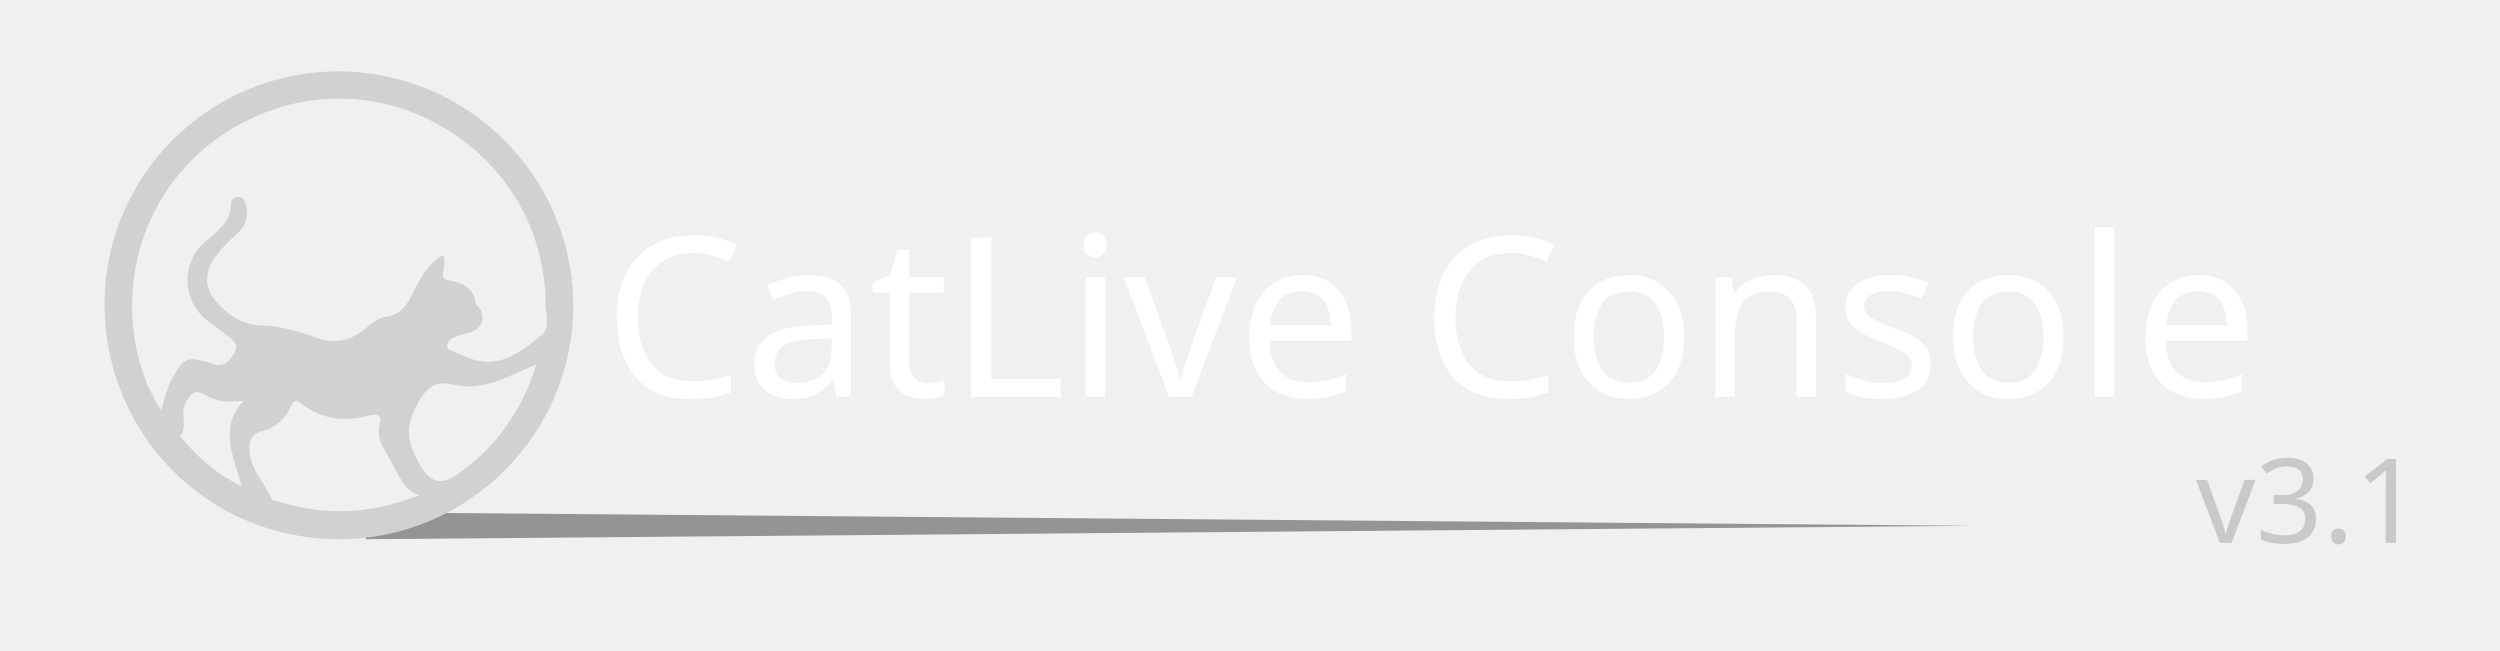
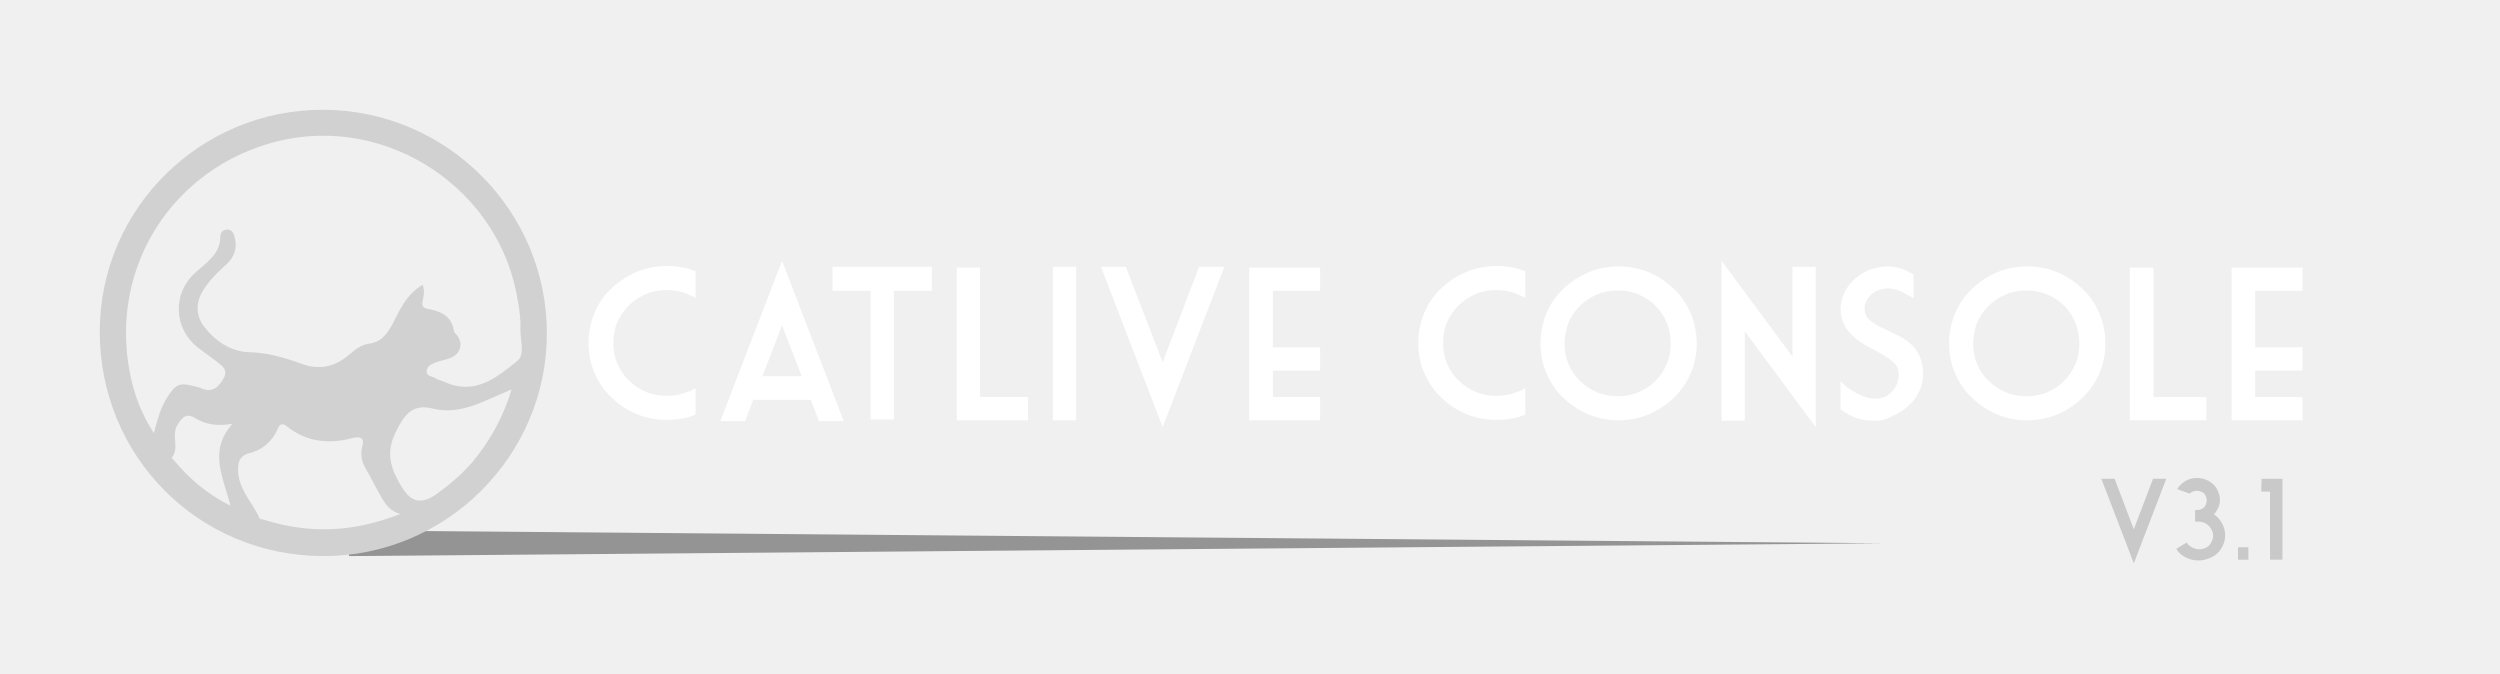
- <svg xmlns="http://www.w3.org/2000/svg" version="1.1" x="0px" y="0px" viewBox="0 686.9 595.3 155" enable-background="new 0 686.9 595.3 155" xml:space="preserve">
+ <svg xmlns="http://www.w3.org/2000/svg" version="1.1" id="Layer_1" x="0px" y="0px" viewBox="0 1019.9 624 168" enable-background="new 0 1019.9 624 168" xml:space="preserve">
  <g id="Layer_2_1_" display="none">
-     <rect x="-24" y="664.9" display="inline" fill="#231F20" width="648" height="200" />
+     <rect x="-24" y="1008.3" display="inline" fill="#231F20" width="648" height="200" />
  </g>
-   <g id="Layer_1">
+   <g id="Layer_1_1_">
    <g id="Layer_2">
-       <rect y="684.6" display="none" fill="#5C5A52" width="595.3" height="152.5" />
+       <rect y="1028" display="none" fill="#5C5A52" width="595.3" height="152.5" />
    </g>
    <g id="Layer_1_xA0_Image_1_">
-       <text transform="matrix(1 0 0 1 143.6373 781.3627)" fill="#FFFFFF" font-family="'MarketDeco'" font-size="53.067">CatLive Console</text>
-       <text transform="matrix(1 0 0 1 522.9003 816.1439)" fill="#C9C9C9" font-family="'MarketDeco'" font-size="27.956">v3.1</text>
-       <g>
-         <polygon fill="#949494" points="87.1,808.9 470.1,812.1 87.1,815.3    " />
+       <g enable-background="new    ">
+         <path fill="#FFFFFF" d="M173.6,1116.8v6.6c-2.2,0.9-4.6,1.3-7.2,1.3c-2.7,0-5.3-0.5-7.6-1.5c-2.4-1-4.4-2.4-6.2-4.1     c-1.8-1.7-3.2-3.8-4.2-6.1s-1.5-4.8-1.5-7.5c0-2.6,0.5-5.1,1.5-7.5c1-2.4,2.4-4.4,4.2-6.1c1.8-1.7,3.9-3.1,6.2-4.1     c2.4-1,4.9-1.5,7.6-1.5c2.6,0,5,0.4,7.2,1.3v6.7c-0.6-0.4-1.3-0.7-2-1c-1.6-0.7-3.4-1-5.2-1c-1.8,0-3.6,0.3-5.2,1     c-1.6,0.7-3,1.6-4.2,2.8c-1.2,1.2-2.2,2.6-2.9,4.2s-1,3.3-1,5.2s0.3,3.6,1,5.2s1.6,3,2.9,4.2c1.2,1.2,2.6,2.1,4.2,2.8     c1.6,0.7,3.4,1,5.2,1c1.8,0,3.6-0.3,5.2-1C172.2,1117.6,172.9,1117.2,173.6,1116.8z" />
+         <path fill="#FFFFFF" d="M188,1119.7l-2,5.3h-6.2l15.4-40l15.4,40h-6.2l-2-5.3H188z M190.3,1113.8h9.8l-4.9-12.7L190.3,1113.8z" />
+         <path fill="#FFFFFF" d="M207.7,1086.5h24.9v6h-9.5v32.1h-5.8v-32.1h-9.5V1086.5z" />
+         <path fill="#FFFFFF" d="M238.8,1086.7h5.8v32.3h12v5.8h-17.8V1086.7z" />
+         <path fill="#FFFFFF" d="M262.8,1086.5h5.8v38.3h-5.8V1086.5z" />
+         <path fill="#FFFFFF" d="M305.6,1086.5l-15.4,40l-15.4-40h6.2l9.2,23.8l9.1-23.8H305.6z" />
+         <path fill="#FFFFFF" d="M311.8,1086.7h17.7v5.8h-11.8v14.1h11.8v5.8h-11.8v6.6h11.8v5.8h-17.7V1086.7z" />
+         <path fill="#FFFFFF" d="M380.7,1116.8v6.6c-2.2,0.9-4.6,1.3-7.2,1.3c-2.7,0-5.3-0.5-7.6-1.5c-2.4-1-4.4-2.4-6.2-4.1     c-1.8-1.7-3.2-3.8-4.2-6.1c-1-2.3-1.5-4.8-1.5-7.5c0-2.6,0.5-5.1,1.5-7.5c1-2.4,2.4-4.4,4.2-6.1s3.9-3.1,6.2-4.1     c2.4-1,4.9-1.5,7.6-1.5c2.6,0,5,0.4,7.2,1.3v6.7c-0.6-0.4-1.3-0.7-2-1c-1.6-0.7-3.4-1-5.2-1c-1.8,0-3.6,0.3-5.2,1     c-1.6,0.7-3,1.6-4.2,2.8c-1.2,1.2-2.2,2.6-2.9,4.2c-0.7,1.6-1,3.3-1,5.2s0.3,3.6,1,5.2c0.7,1.6,1.6,3,2.9,4.2     c1.2,1.2,2.6,2.1,4.2,2.8c1.6,0.7,3.4,1,5.2,1c1.8,0,3.6-0.3,5.2-1C379.4,1117.6,380,1117.2,380.7,1116.8z" />
+         <path fill="#FFFFFF" d="M423.5,1105.6c0,2.7-0.5,5.2-1.5,7.5c-1,2.3-2.4,4.3-4.2,6.1c-1.8,1.7-3.9,3.1-6.2,4.1     c-2.4,1-4.9,1.5-7.6,1.5c-2.7,0-5.3-0.5-7.6-1.5c-2.4-1-4.4-2.4-6.2-4.1c-1.8-1.7-3.2-3.8-4.2-6.1c-1-2.3-1.5-4.8-1.5-7.5     c0-2.6,0.5-5.1,1.5-7.5c1-2.4,2.4-4.4,4.2-6.1s3.9-3.1,6.2-4.1c2.4-1,4.9-1.5,7.6-1.5c2.7,0,5.3,0.5,7.6,1.5     c2.4,1,4.4,2.4,6.2,4.1s3.2,3.8,4.2,6.1C423,1100.5,423.5,1103,423.5,1105.6z M390.5,1105.6c0,1.8,0.3,3.6,1,5.2     c0.7,1.6,1.6,3,2.9,4.2c1.2,1.2,2.6,2.1,4.2,2.8c1.6,0.7,3.4,1,5.2,1c1.8,0,3.6-0.3,5.2-1c1.6-0.7,3-1.6,4.2-2.8     c1.2-1.2,2.1-2.6,2.8-4.2c0.7-1.6,1-3.3,1-5.2s-0.3-3.6-1-5.2c-0.7-1.6-1.6-3-2.8-4.2c-1.2-1.2-2.6-2.1-4.2-2.8     c-1.6-0.7-3.4-1-5.2-1c-1.8,0-3.6,0.3-5.2,1c-1.6,0.7-3,1.6-4.2,2.8c-1.2,1.2-2.2,2.6-2.9,4.2     C390.9,1102.1,390.5,1103.8,390.5,1105.6z" />
+         <path fill="#FFFFFF" d="M447.4,1108.9v-22.4h5.8v40l-17.7-23.9v22.3h-5.8v-39.9L447.4,1108.9z" />
+         <path fill="#FFFFFF" d="M467.9,1124.9c-1.7,0-3.1-0.2-4.4-0.6c-1.3-0.4-2.6-1.2-4.1-2.2v-7.1c0.9,1,1.6,1.6,2.1,1.9     c0.5,0.3,1.1,0.7,1.8,1.1s1.5,0.7,2.3,1c0.8,0.3,1.7,0.4,2.5,0.4c1.7,0,3.1-0.6,4.2-1.8c1.1-1.2,1.6-2.6,1.6-4.2     c0-1.3-0.5-2.4-1.4-3.2s-2.5-1.8-4.6-2.9c-1.3-0.7-2.4-1.3-3.2-1.8s-1.7-1.2-2.5-2c-0.8-0.8-1.5-1.7-2-2.8     c-0.5-1.1-0.8-2.4-0.8-3.9c0.1-1.5,0.4-2.8,1.1-4.1c0.6-1.3,1.5-2.3,2.6-3.3s2.3-1.7,3.7-2.2c1.4-0.5,2.9-0.8,4.4-0.8     c1.2,0,2.2,0.2,3.2,0.5c0.9,0.3,2,0.8,3.2,1.5v6c-0.7-0.5-1.2-0.8-1.5-0.9c-0.3-0.1-0.6-0.3-1.1-0.6c-0.5-0.3-1.1-0.5-1.7-0.7     c-0.6-0.2-1.3-0.3-2.1-0.3c-1.6,0-3,0.5-4.1,1.5s-1.7,2.2-1.7,3.5c0,1.3,0.5,2.3,1.4,3c0.9,0.8,2.4,1.6,4.4,2.5     c1.4,0.7,2.5,1.2,3.4,1.7s1.7,1.1,2.6,1.9c0.8,0.8,1.5,1.8,2,3c0.5,1.2,0.8,2.6,0.8,4.3c0,1.5-0.3,3-1,4.3     c-0.6,1.4-1.5,2.6-2.7,3.6c-1.1,1.1-2.4,1.9-3.9,2.5C471,1124.6,469.5,1124.9,467.9,1124.9z" />
+         <path fill="#FFFFFF" d="M525.5,1105.6c0,2.7-0.5,5.2-1.5,7.5c-1,2.3-2.4,4.3-4.2,6.1c-1.8,1.7-3.9,3.1-6.2,4.1     c-2.4,1-4.9,1.5-7.6,1.5c-2.7,0-5.3-0.5-7.6-1.5c-2.4-1-4.4-2.4-6.2-4.1c-1.8-1.7-3.2-3.8-4.2-6.1c-1-2.3-1.5-4.8-1.5-7.5     c0-2.6,0.5-5.1,1.5-7.5c1-2.4,2.4-4.4,4.2-6.1s3.9-3.1,6.2-4.1c2.4-1,4.9-1.5,7.6-1.5c2.7,0,5.3,0.5,7.6,1.5     c2.4,1,4.4,2.4,6.2,4.1s3.2,3.8,4.2,6.1C525,1100.5,525.5,1103,525.5,1105.6z M492.5,1105.6c0,1.8,0.3,3.6,1,5.2     c0.7,1.6,1.6,3,2.9,4.2c1.2,1.2,2.6,2.1,4.2,2.8c1.6,0.7,3.4,1,5.2,1c1.8,0,3.6-0.3,5.2-1c1.6-0.7,3-1.6,4.2-2.8     c1.2-1.2,2.1-2.6,2.8-4.2c0.7-1.6,1-3.3,1-5.2s-0.3-3.6-1-5.2c-0.7-1.6-1.6-3-2.8-4.2c-1.2-1.2-2.6-2.1-4.2-2.8     c-1.6-0.7-3.4-1-5.2-1c-1.8,0-3.6,0.3-5.2,1c-1.6,0.7-3,1.6-4.2,2.8c-1.2,1.2-2.2,2.6-2.9,4.2     C492.9,1102.1,492.5,1103.8,492.5,1105.6z" />
+         <path fill="#FFFFFF" d="M531.7,1086.7h5.8v32.3h13.2v5.8h-19.1V1086.7z" />
+         <path fill="#FFFFFF" d="M557,1086.7h17.7v5.8h-11.8v14.1h11.8v5.8h-11.8v6.6h11.8v5.8H557V1086.7z" />
+       </g>
+       <g enable-background="new    ">
+         <path fill="#C9C9C9" d="M540.7,1139.4l-8.1,21.1l-8.1-21.1h3.3l4.8,12.6l4.8-12.6H540.7z" />
+         <path fill="#C9C9C9" d="M547.8,1147.2h0.4h0.1c0,0,0.1,0,0.2,0c0.4,0,0.7-0.1,1.1-0.3c0.4-0.2,0.7-0.5,0.9-0.9     c0.2-0.4,0.3-0.8,0.3-1.2c0-0.4-0.1-0.8-0.3-1.2c-0.2-0.4-0.5-0.7-0.9-0.9s-0.8-0.3-1.2-0.3c-0.4,0-0.9,0.1-1.3,0.3     c-0.2,0.1-0.4,0.3-0.6,0.4l0,0l-3-1.1c0,0,0,0,0-0.1l0,0c0.5-0.9,1.2-1.5,2.1-2c0.9-0.5,1.8-0.7,2.8-0.7c0.9,0,1.9,0.2,2.8,0.7     c0.9,0.5,1.6,1.1,2.1,2c0.5,0.9,0.8,1.8,0.8,2.7c0,0.9-0.2,1.8-0.8,2.7c-0.2,0.4-0.4,0.7-0.7,1c0.8,0.5,1.4,1.2,1.9,2     c0.6,1,0.9,2.1,0.9,3.2c0,1.1-0.3,2.2-0.9,3.2c-0.6,1-1.4,1.8-2.5,2.3s-2.1,0.8-3.3,0.8c-1.1,0-2.2-0.3-3.2-0.8     c-1-0.5-1.8-1.2-2.3-2.1c0,0,0,0,0,0l2.6-1.6c0.3,0.5,0.7,0.9,1.3,1.2c0.6,0.3,1.1,0.5,1.7,0.5c0.6,0,1.2-0.1,1.8-0.4     s1-0.7,1.3-1.3c0.3-0.5,0.5-1.1,0.5-1.7s-0.2-1.2-0.5-1.7c-0.3-0.5-0.8-1-1.3-1.3s-1.2-0.5-1.8-0.5h-0.9V1147.2z" />
+         <path fill="#C9C9C9" d="M558.6,1156.5h2.6v3.1h-2.6V1156.5z" />
+         <path fill="#C9C9C9" d="M564.5,1139.4h5.2v20.2h-3.1v-17h-2.2L564.5,1139.4z" />
      </g>
      <g>
-         <path fill="#D1D1D1" d="M80.6,815.3c-31.2-0.1-55.8-25-55.7-56.2c0.1-30.6,25.2-55.3,55.8-55.2c30.8,0.1,55.9,25.2,55.8,56     C136.4,790.4,111.3,815.4,80.6,815.3z M105.5,747.6c0.6,1.6,0.2,2.8,0,4c-0.2,1-0.1,1.8,1.3,2c3.3,0.6,6,1.8,6.5,5.6     c0.1,0.3,0.5,0.7,0.7,0.9c1.9,2.3,0.8,5.2-2.3,6c-1.1,0.3-2.3,0.6-3.3,1s-2,1-1.9,2.3c0.1,1,1.3,1,2,1.4c0.8,0.5,1.6,0.7,2.4,1     c7.5,3.5,13-1,18.1-5.1c2.2-1.7,0.8-5.2,0.9-8c0.1-2.3-0.2-4.6-0.6-6.8c-4.2-28.1-32.6-47-60.2-40.1c-26,6.6-41.8,31.3-36.7,57.7     c1,5.2,2.8,10.2,6,15.1c0.9-3.3,1.6-6.1,3.2-8.7c2.2-3.5,3.1-4,6.9-3c0.7,0.2,1.4,0.3,1.9,0.6c2.8,1.1,4.3-0.6,5.5-2.7     c1.1-2.2-0.7-3.1-1.9-4.1c-1.6-1.3-3.3-2.4-4.8-3.6c-5.9-4.8-6.1-13.4-0.6-18.4c2.8-2.6,6.4-4.7,6.4-9.2c0-0.9,0.7-1.8,1.9-1.7     c1.1,0.1,1.5,1.1,1.7,2c0.6,2.5,0,4.7-1.9,6.5c-2.2,2-4.3,4-5.9,6.5c-2,3.1-2,6.5,0.2,9.3c2.8,3.6,6.6,6.1,11,6.3     c4.7,0.1,8.8,1.3,13,2.8c4.3,1.7,8.2,1,11.7-1.8c1.7-1.4,3.2-2.8,5.3-3.1c2.8-0.3,4.3-2,5.7-4.4     C99.7,754.1,101.3,750,105.5,747.6z M99.9,804.8c-2.7-0.8-3.6-2.4-4.6-4c-1.4-2.4-2.6-4.9-4-7.3c-1-1.7-1.4-3.5-0.9-5.5     c0.7-2.2-0.5-2.6-2.3-2.2c-5.9,1.6-11.4,1.1-16.4-2.8c-0.9-0.8-1.8-1-2.4,0.6c-1.5,3.3-3.9,5.3-7.4,6.1c-1.5,0.5-2.2,1.4-2.4,2.8     c-0.7,5.5,3.4,9.1,5.3,13.4c0.1,0.2,0.7,0.2,1,0.3C77.5,809.9,88.3,809.3,99.9,804.8z M127.7,773.7c-6.7,2.7-12.6,6.5-19.6,4.8     c-5.1-1.3-7.1,1.4-9.2,5.6c-2.2,4.3-1.9,7.9,0.2,11.8c0.3,0.7,0.7,1.4,1.1,2c2.3,4,5,4.6,8.8,1.9c3.2-2.3,6.1-4.8,8.7-7.7     C122.1,786.8,125.5,781,127.7,773.7z M57.5,802.7c-1.7-7.1-5.6-13.5,0.5-20.4c-3.8,0.6-6.6,0.2-9.2-1.4c-2.2-1.4-3.3-0.3-4.4,1.5     c-1.8,2.6,0.5,5.8-1.5,8.3c-0.1,0.1,0.5,0.7,0.7,0.9C47.3,796,51.8,799.9,57.5,802.7z" />
+         <polygon fill="#949494" points="87.1,1152.3 470.1,1155.5 87.1,1158.7    " />
+       </g>
+       <g>
+         <path fill="#D1D1D1" d="M80.6,1158.7c-31.2-0.1-55.8-25-55.7-56.2c0.1-30.6,25.2-55.3,55.8-55.2c30.8,0.1,55.9,25.2,55.8,56     C136.4,1133.8,111.3,1158.8,80.6,1158.7z M105.5,1091c0.6,1.6,0.2,2.8,0,4c-0.2,1-0.1,1.8,1.3,2c3.3,0.6,6,1.8,6.5,5.6     c0.1,0.3,0.5,0.7,0.7,0.9c1.9,2.3,0.8,5.2-2.3,6c-1.1,0.3-2.3,0.6-3.3,1s-2,1-1.9,2.3c0.1,1,1.3,1,2,1.4c0.8,0.5,1.6,0.7,2.4,1     c7.5,3.5,13-1,18.1-5.1c2.2-1.7,0.8-5.2,0.9-8c0.1-2.3-0.2-4.6-0.6-6.8c-4.2-28.1-32.6-47-60.2-40.1c-26,6.6-41.8,31.3-36.7,57.7     c1,5.2,2.8,10.2,6,15.1c0.9-3.3,1.6-6.1,3.2-8.7c2.2-3.5,3.1-4,6.9-3c0.7,0.2,1.4,0.3,1.9,0.6c2.8,1.1,4.3-0.6,5.5-2.7     c1.1-2.2-0.7-3.1-1.9-4.1c-1.6-1.3-3.3-2.4-4.8-3.6c-5.9-4.8-6.1-13.4-0.6-18.4c2.8-2.6,6.4-4.7,6.4-9.2c0-0.9,0.7-1.8,1.9-1.7     c1.1,0.1,1.5,1.1,1.7,2c0.6,2.5,0,4.7-1.9,6.5c-2.2,2-4.3,4-5.9,6.5c-2,3.1-2,6.5,0.2,9.3c2.8,3.6,6.6,6.1,11,6.3     c4.7,0.1,8.8,1.3,13,2.8c4.3,1.7,8.2,1,11.7-1.8c1.7-1.4,3.2-2.8,5.3-3.1c2.8-0.3,4.3-2,5.7-4.4     C99.7,1097.5,101.3,1093.4,105.5,1091z M99.9,1148.2c-2.7-0.8-3.6-2.4-4.6-4c-1.4-2.4-2.6-4.9-4-7.3c-1-1.7-1.4-3.5-0.9-5.5     c0.7-2.2-0.5-2.6-2.3-2.2c-5.9,1.6-11.4,1.1-16.4-2.8c-0.9-0.8-1.8-1-2.4,0.6c-1.5,3.3-3.9,5.3-7.4,6.1c-1.5,0.5-2.2,1.4-2.4,2.8     c-0.7,5.5,3.4,9.1,5.3,13.4c0.1,0.2,0.7,0.2,1,0.3C77.5,1153.3,88.3,1152.7,99.9,1148.2z M127.7,1117.1     c-6.7,2.7-12.6,6.5-19.6,4.8c-5.1-1.3-7.1,1.4-9.2,5.6c-2.2,4.3-1.9,7.9,0.2,11.8c0.3,0.7,0.7,1.4,1.1,2c2.3,4,5,4.6,8.8,1.9     c3.2-2.3,6.1-4.8,8.7-7.7C122.1,1130.2,125.5,1124.4,127.7,1117.1z M57.5,1146.1c-1.7-7.1-5.6-13.5,0.5-20.4     c-3.8,0.6-6.6,0.2-9.2-1.4c-2.2-1.4-3.3-0.3-4.4,1.5c-1.8,2.6,0.5,5.8-1.5,8.3c-0.1,0.1,0.5,0.7,0.7,0.9     C47.3,1139.4,51.8,1143.3,57.5,1146.1z" />
      </g>
    </g>
  </g>
</svg>
